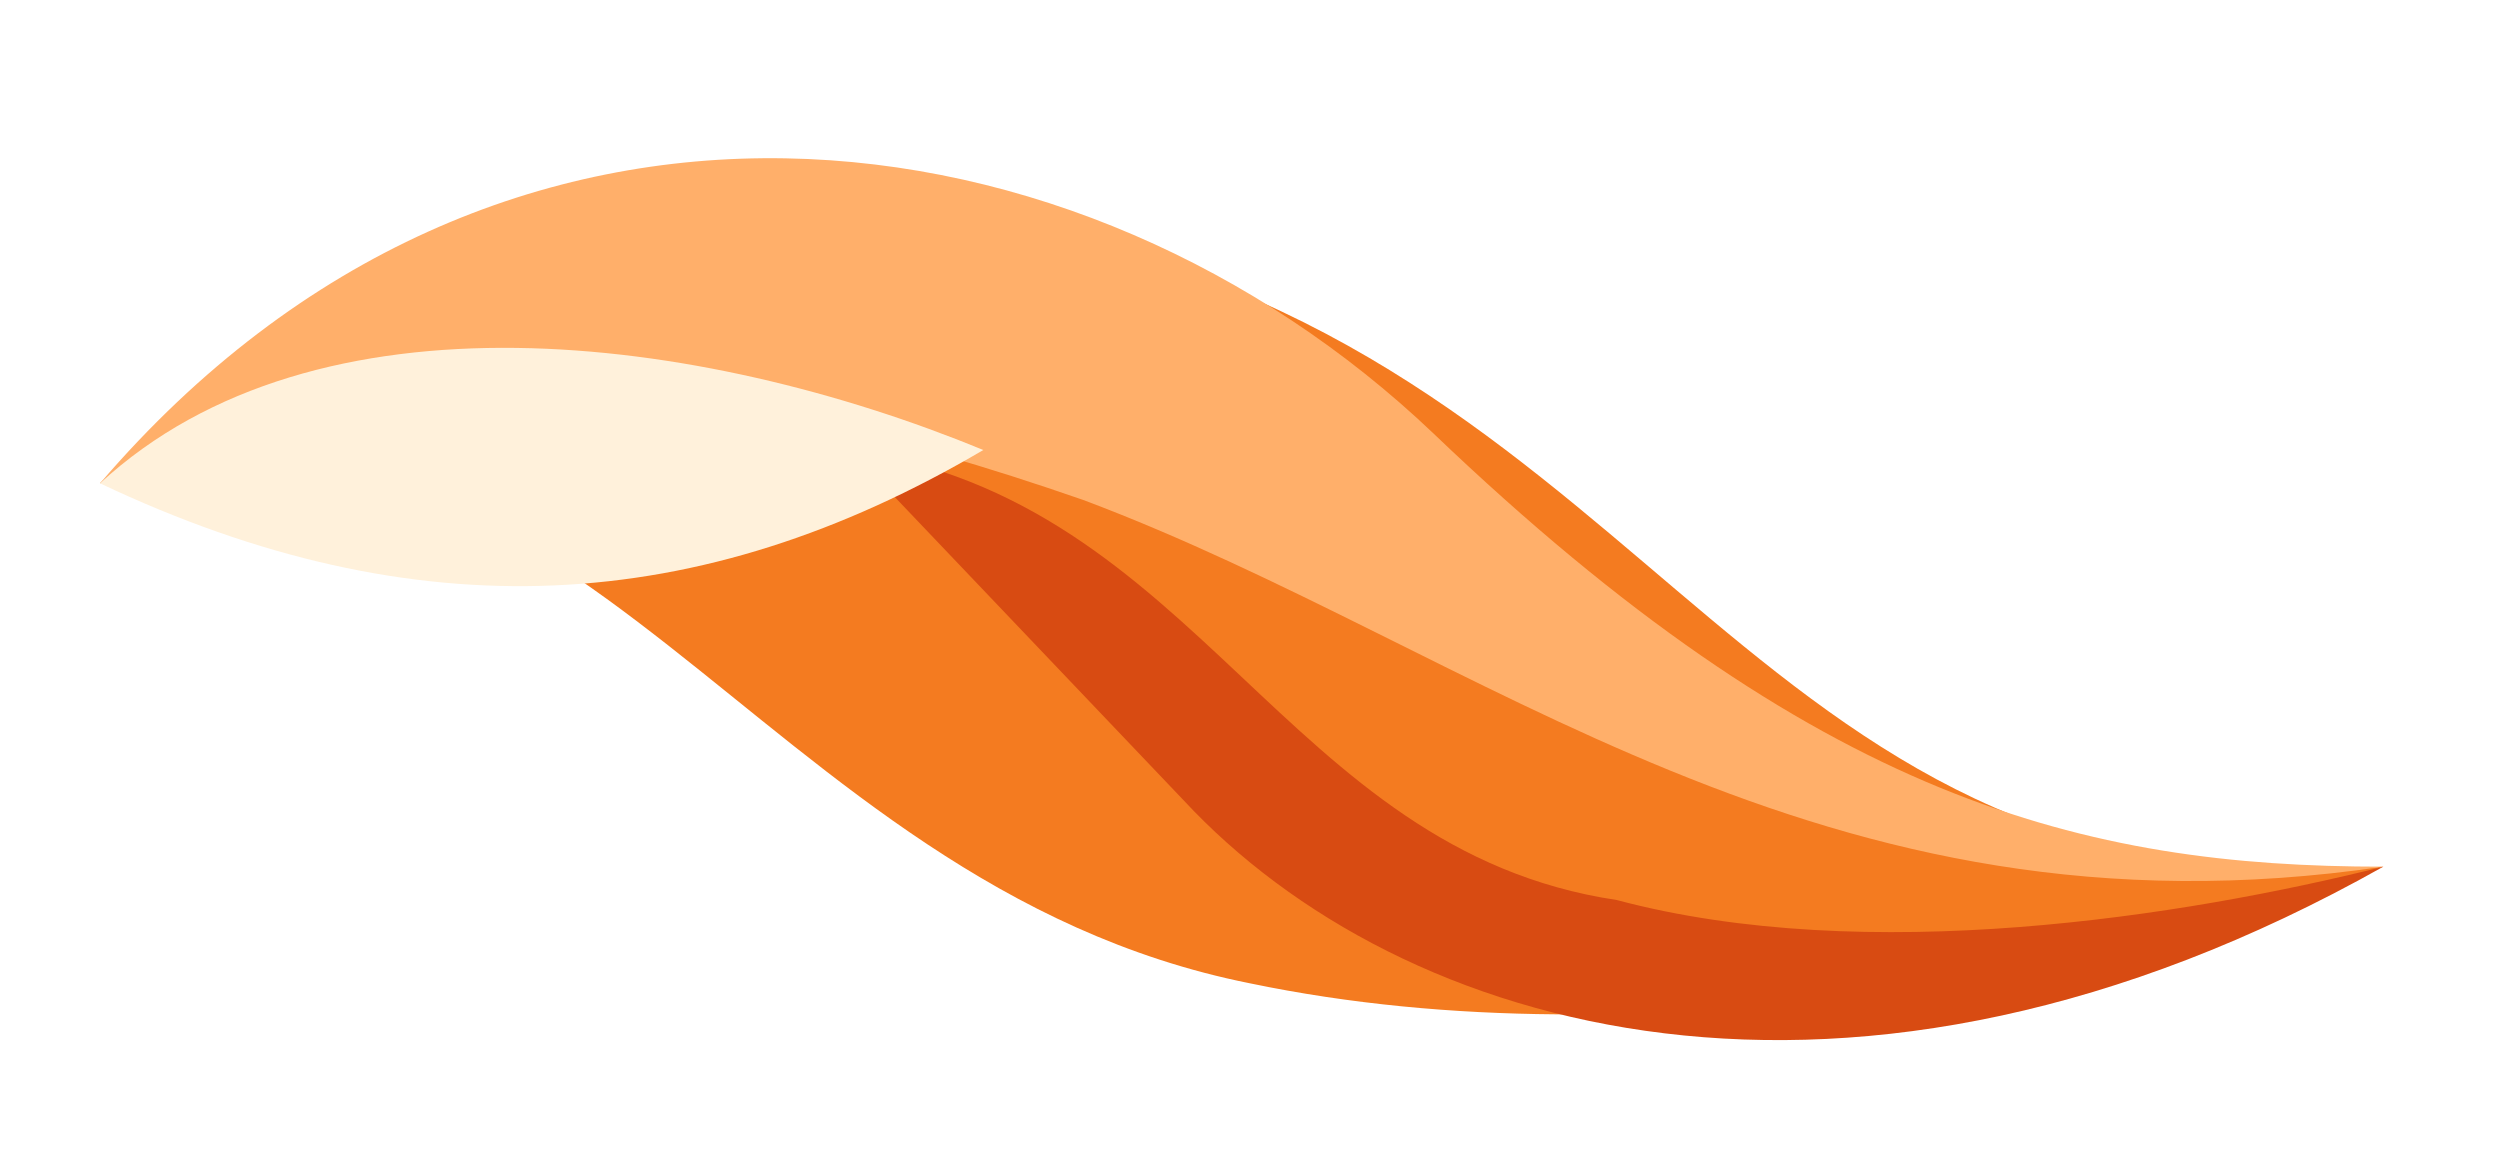
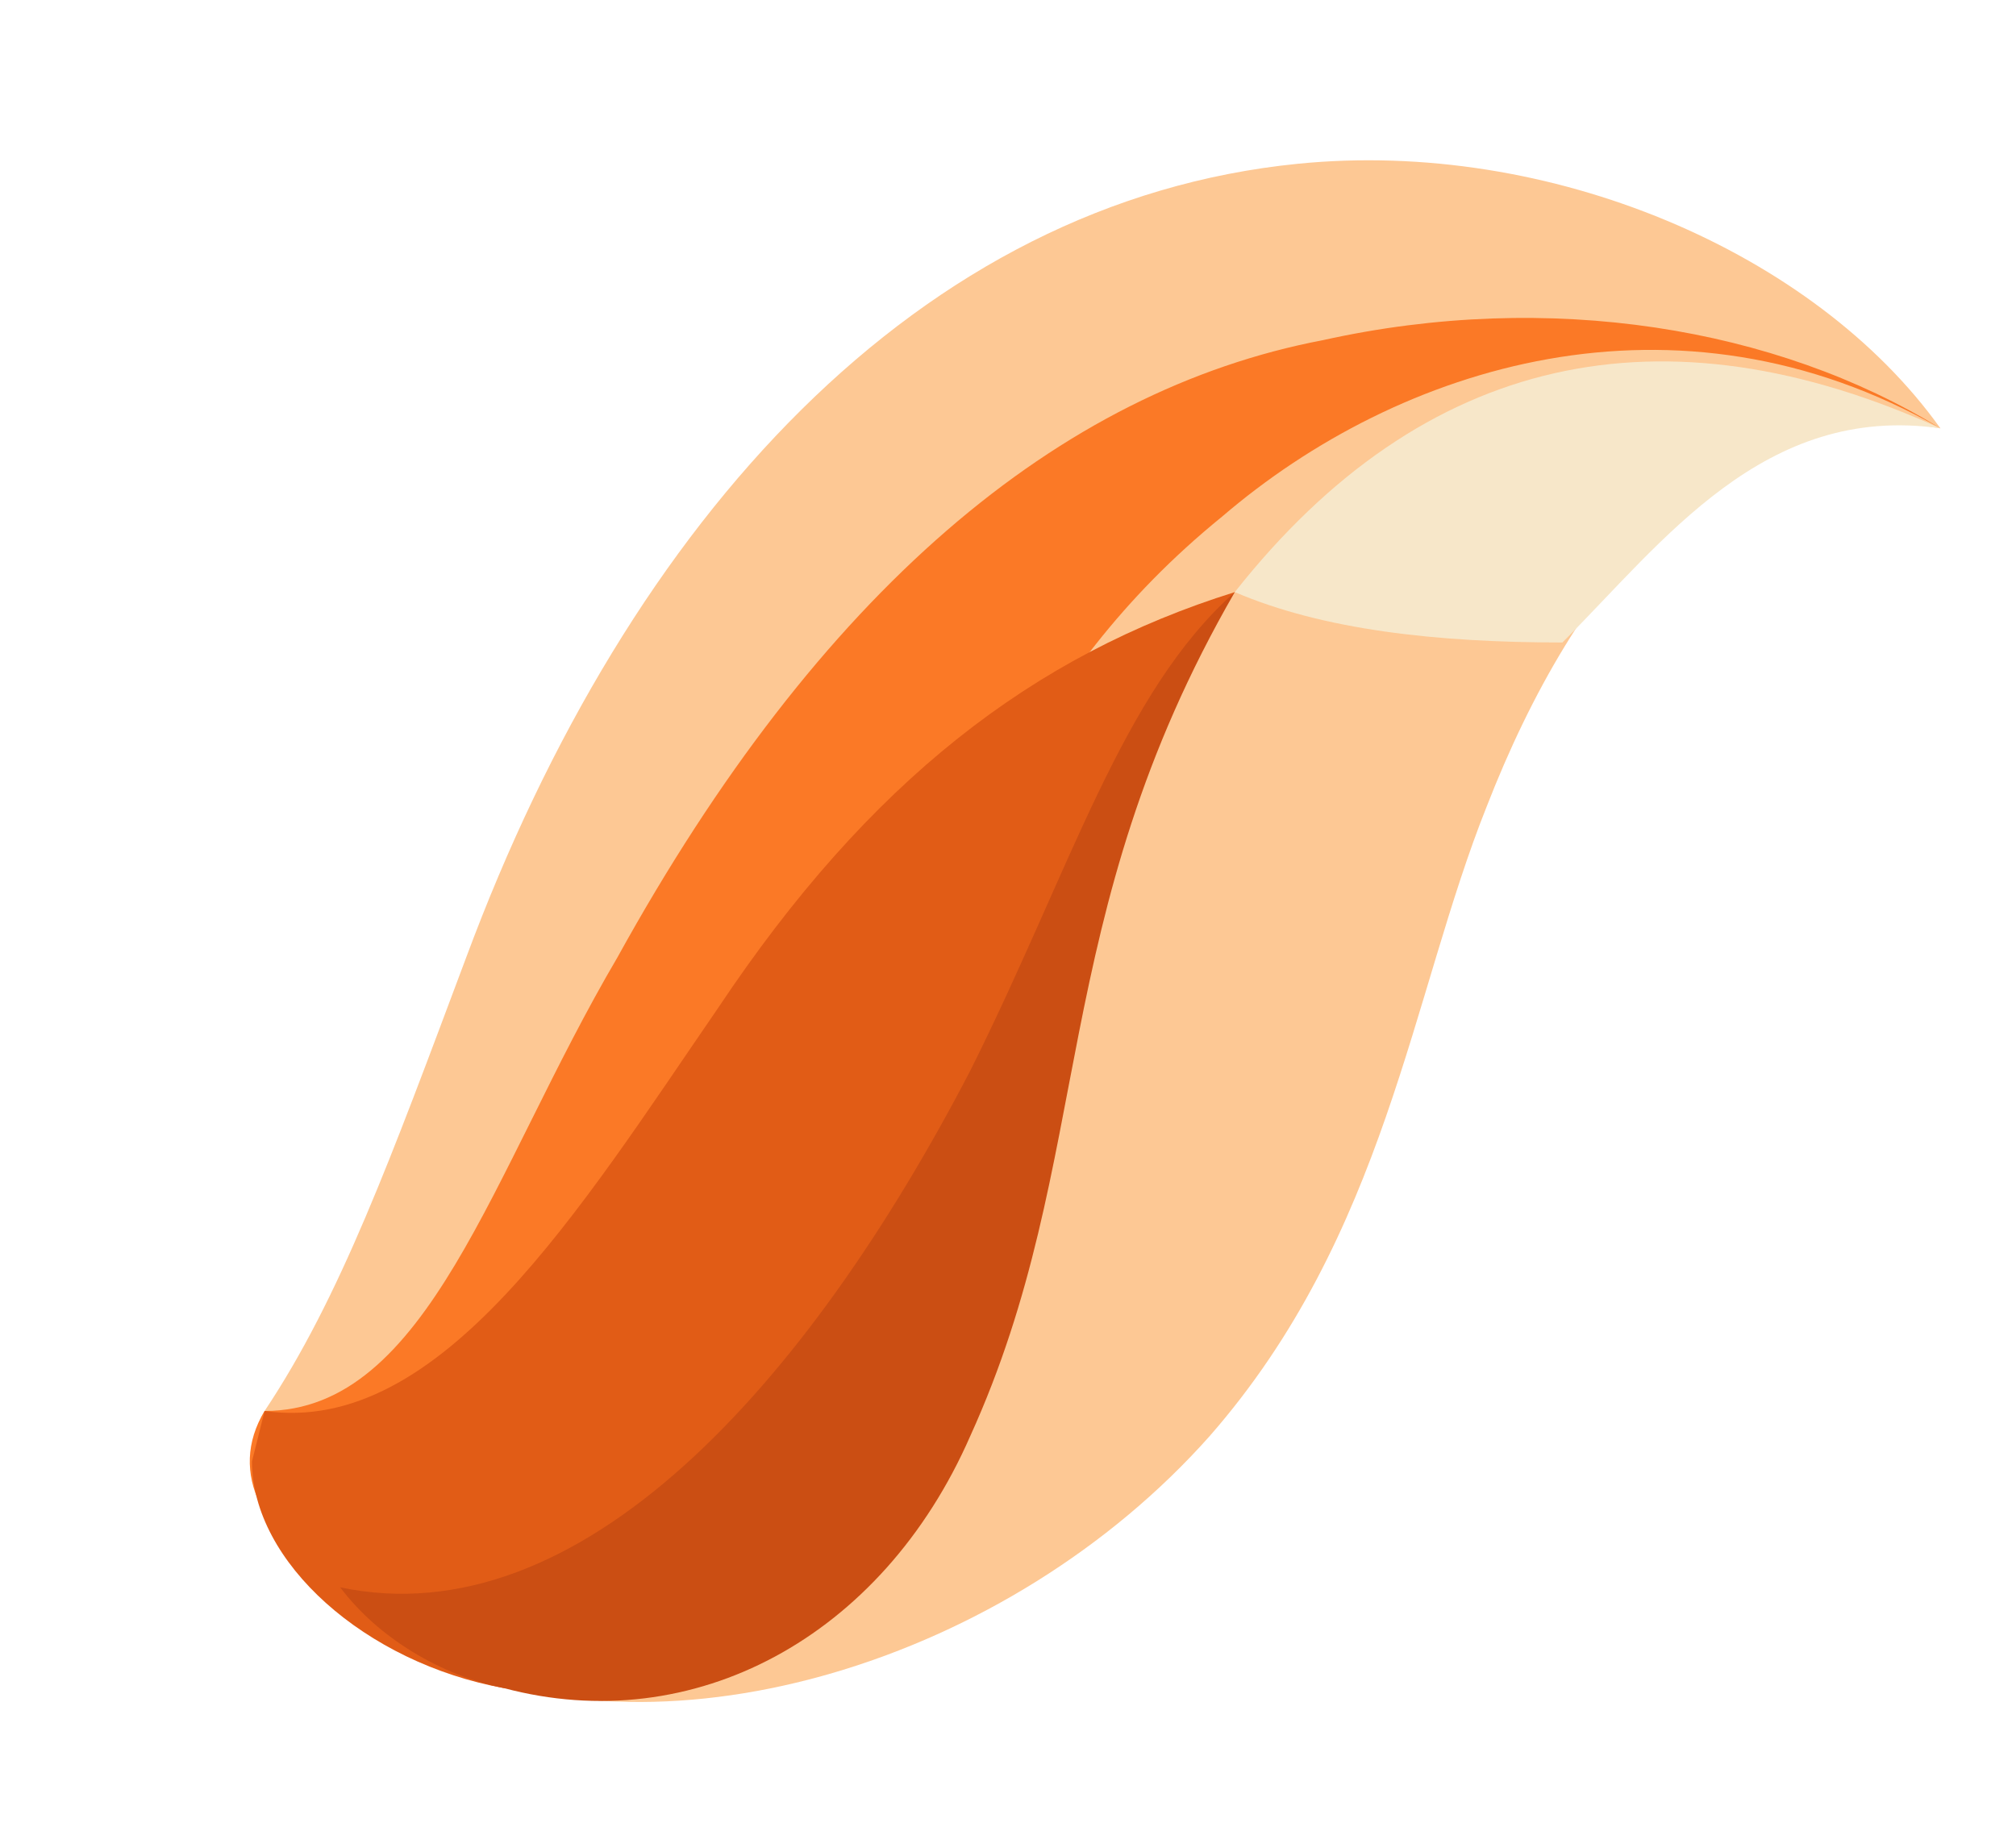
- <svg xmlns="http://www.w3.org/2000/svg" viewBox="0 0 150 70" aria-hidden="true">
-   <g class="punctuation-tail" style="transform-origin:143px 52px">
-     <path d="M143 52C105 55 100 22 63 14C39 9 19 17 6 29C35 21 45 53 75 59C99 64 126 58 143 52Z" fill="#f47b20" />
-     <path d="M6 29C30 1 65 6 86 26C109 48 125 52 143 52C109 57 89 39 65 30C42 22 22 20 6 29Z" fill="#ffaf6a" />
-     <path d="M51 27C72 30 77 51 97 54C112 58 131 55 143 52C111 70 84 62 71 48Z" fill="#d84b12" />
-     <path d="M6 29C19 17 42 20 59 27C42 37 25 38 6 29Z" fill="#fff1db" />
+ <svg xmlns="http://www.w3.org/2000/svg" viewBox="0 0 160 145" aria-hidden="true">
+   <g class="punctuation-tail" style="transform-origin:26px 123px">
+     <path d="M21 112C27 103 31 92 37 76C50 41 73 16 103 13C123 11 144 20 154 34C137 31 125 46 118 64C112 79 110 98 96 114C80 132 53 140 35 132C25 128 17 119 21 112Z" fill="#fdc894" />
+     <path d="M21 112C34 112 39 93 49 76C65 47 84 31 105 27C123 23 141 26 154 34C133 22 111 29 97 41C81 54 77 69 67 87C55 109 40 128 27 126C21 122 18 117 21 112Z" fill="#fb7926" />
+     <path d="M21 112C35 114 46 96 57 80C69 62 82 52 98 47C87 61 84 80 78 98C70 121 57 135 40 134C29 132 20 124 20 116Z" fill="#e15c16" />
+     <path d="M27 126C46 130 64 110 77 85C85 69 89 55 98 47C83 73 87 92 77 114C70 130 55 138 40 134C35 133 30 130 27 126Z" fill="#cb4e13" />
+     <path d="M98 47C113 28 132 24 154 34C140 32 132 43 124 51C114 51 105 50 98 47Z" fill="#f7e7c9" />
  </g>
</svg>
